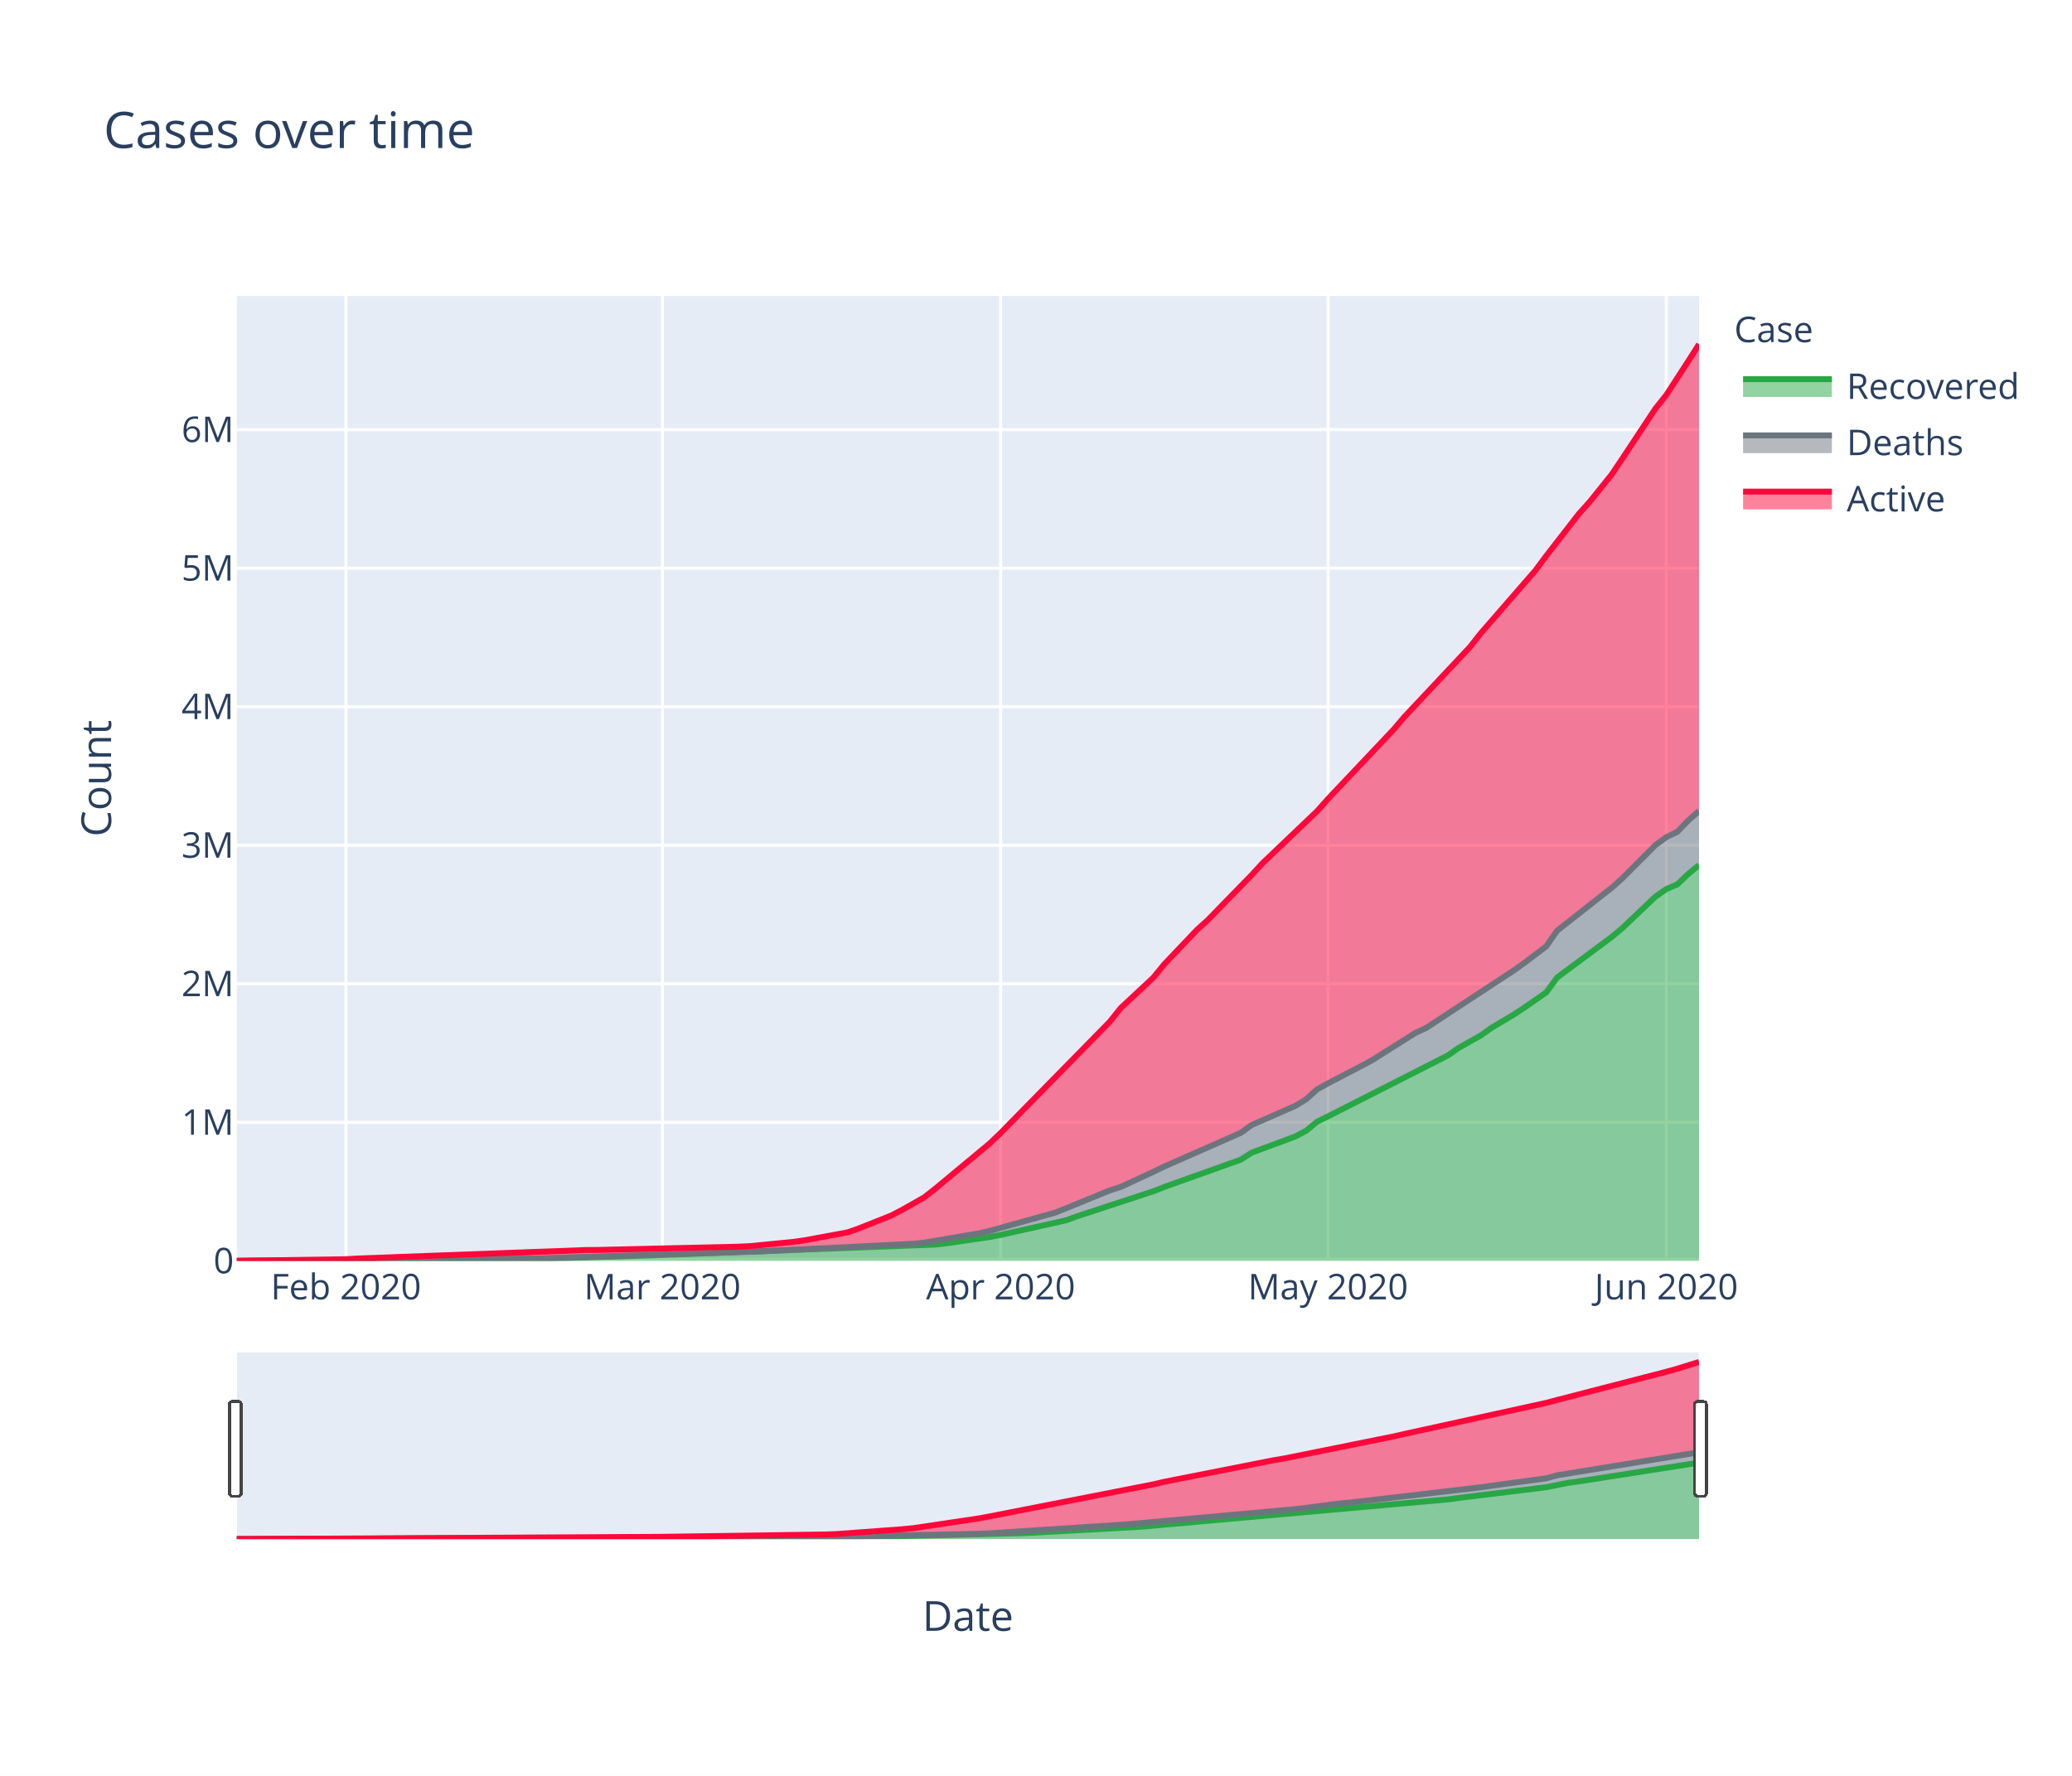
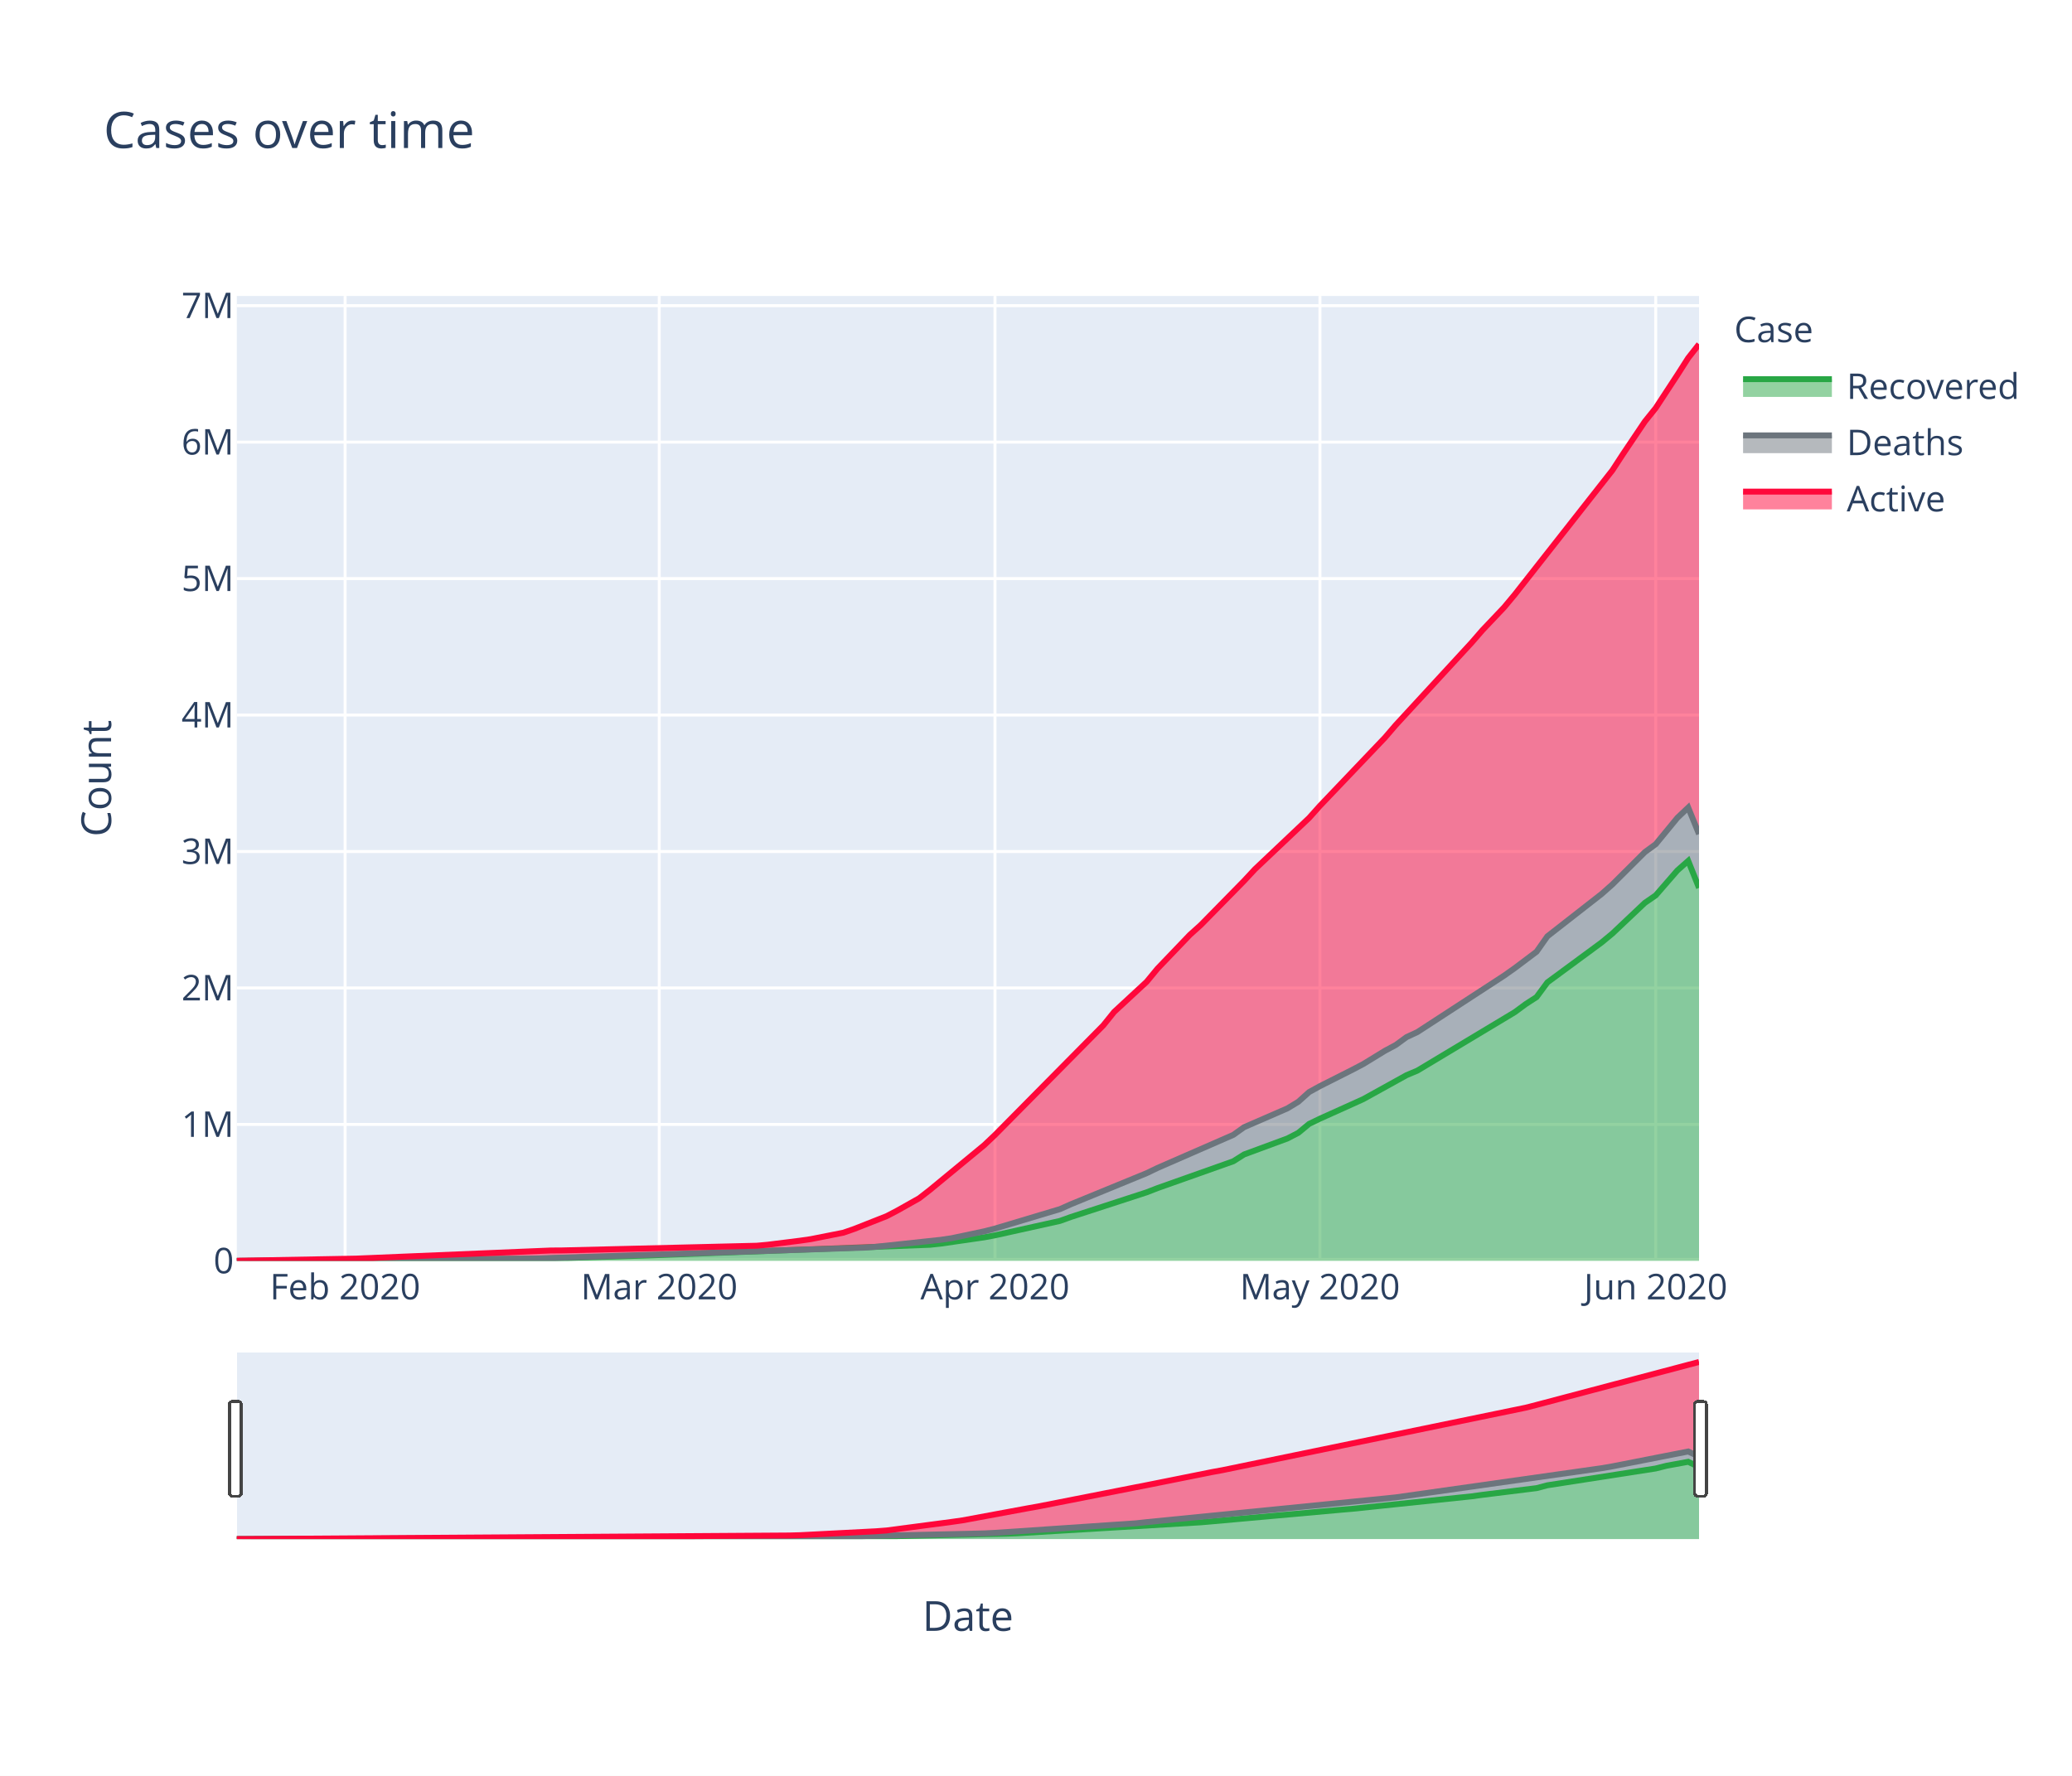
<svg xmlns="http://www.w3.org/2000/svg" class="main-svg" width="700" height="600" style="" viewBox="0 0 700 600">
  <rect x="0" y="0" width="700" height="600" style="fill: rgb(255, 255, 255); fill-opacity: 1;" />
-   <defs id="defs-f7fbab">
+   <defs id="defs-312a00">
    <g class="clips">
-       <clipPath id="clipf7fbabxyplot" class="plotclip">
+       <clipPath id="clip312a00xyplot" class="plotclip">
        <rect width="494" height="326" />
      </clipPath>
-       <clipPath class="axesclip" id="clipf7fbabx">
+       <clipPath class="axesclip" id="clip312a00x">
        <rect x="80" y="0" width="494" height="600" />
      </clipPath>
-       <clipPath class="axesclip" id="clipf7fbaby">
+       <clipPath class="axesclip" id="clip312a00y">
        <rect x="0" y="100" width="700" height="326" />
      </clipPath>
-       <clipPath class="axesclip" id="clipf7fbabxy">
+       <clipPath class="axesclip" id="clip312a00xy">
        <rect x="80" y="100" width="494" height="326" />
      </clipPath>
    </g>
    <g class="gradients" />
  </defs>
  <g class="bglayer">
    <rect class="bg" x="80" y="100" width="494" height="326" style="fill: rgb(229, 236, 246); fill-opacity: 1; stroke-width: 0;" />
  </g>
  <g class="layer-below">
    <g class="imagelayer" />
    <g class="shapelayer" />
  </g>
  <g class="cartesianlayer">
    <g class="subplot xy">
      <g class="layer-subplot">
        <g class="shapelayer" />
        <g class="imagelayer" />
      </g>
      <g class="gridlayer">
        <g class="x">
-           <path class="xgrid crisp" transform="translate(116.87,0)" d="M0,100v326" style="stroke: rgb(255, 255, 255); stroke-opacity: 1; stroke-width: 1px;" />
-           <path class="xgrid crisp" transform="translate(223.78,0)" d="M0,100v326" style="stroke: rgb(255, 255, 255); stroke-opacity: 1; stroke-width: 1px;" />
-           <path class="xgrid crisp" transform="translate(338.06,0)" d="M0,100v326" style="stroke: rgb(255, 255, 255); stroke-opacity: 1; stroke-width: 1px;" />
-           <path class="xgrid crisp" transform="translate(448.66,0)" d="M0,100v326" style="stroke: rgb(255, 255, 255); stroke-opacity: 1; stroke-width: 1px;" />
-           <path class="xgrid crisp" transform="translate(562.94,0)" d="M0,100v326" style="stroke: rgb(255, 255, 255); stroke-opacity: 1; stroke-width: 1px;" />
+           <path class="xgrid crisp" transform="translate(116.59,0)" d="M0,100v326" style="stroke: rgb(255, 255, 255); stroke-opacity: 1; stroke-width: 1px;" />
+           <path class="xgrid crisp" transform="translate(222.71,0)" d="M0,100v326" style="stroke: rgb(255, 255, 255); stroke-opacity: 1; stroke-width: 1px;" />
+           <path class="xgrid crisp" transform="translate(336.15,0)" d="M0,100v326" style="stroke: rgb(255, 255, 255); stroke-opacity: 1; stroke-width: 1px;" />
+           <path class="xgrid crisp" transform="translate(445.93,0)" d="M0,100v326" style="stroke: rgb(255, 255, 255); stroke-opacity: 1; stroke-width: 1px;" />
+           <path class="xgrid crisp" transform="translate(559.36,0)" d="M0,100v326" style="stroke: rgb(255, 255, 255); stroke-opacity: 1; stroke-width: 1px;" />
        </g>
        <g class="y">
-           <path class="ygrid crisp" transform="translate(0,379.19)" d="M80,0h494" style="stroke: rgb(255, 255, 255); stroke-opacity: 1; stroke-width: 1px;" />
-           <path class="ygrid crisp" transform="translate(0,332.38)" d="M80,0h494" style="stroke: rgb(255, 255, 255); stroke-opacity: 1; stroke-width: 1px;" />
-           <path class="ygrid crisp" transform="translate(0,285.58)" d="M80,0h494" style="stroke: rgb(255, 255, 255); stroke-opacity: 1; stroke-width: 1px;" />
-           <path class="ygrid crisp" transform="translate(0,238.77)" d="M80,0h494" style="stroke: rgb(255, 255, 255); stroke-opacity: 1; stroke-width: 1px;" />
-           <path class="ygrid crisp" transform="translate(0,191.96)" d="M80,0h494" style="stroke: rgb(255, 255, 255); stroke-opacity: 1; stroke-width: 1px;" />
-           <path class="ygrid crisp" transform="translate(0,145.15)" d="M80,0h494" style="stroke: rgb(255, 255, 255); stroke-opacity: 1; stroke-width: 1px;" />
+           <path class="ygrid crisp" transform="translate(0,379.9)" d="M80,0h494" style="stroke: rgb(255, 255, 255); stroke-opacity: 1; stroke-width: 1px;" />
+           <path class="ygrid crisp" transform="translate(0,333.79)" d="M80,0h494" style="stroke: rgb(255, 255, 255); stroke-opacity: 1; stroke-width: 1px;" />
+           <path class="ygrid crisp" transform="translate(0,287.69)" d="M80,0h494" style="stroke: rgb(255, 255, 255); stroke-opacity: 1; stroke-width: 1px;" />
+           <path class="ygrid crisp" transform="translate(0,241.58)" d="M80,0h494" style="stroke: rgb(255, 255, 255); stroke-opacity: 1; stroke-width: 1px;" />
+           <path class="ygrid crisp" transform="translate(0,195.48)" d="M80,0h494" style="stroke: rgb(255, 255, 255); stroke-opacity: 1; stroke-width: 1px;" />
+           <path class="ygrid crisp" transform="translate(0,149.37)" d="M80,0h494" style="stroke: rgb(255, 255, 255); stroke-opacity: 1; stroke-width: 1px;" />
+           <path class="ygrid crisp" transform="translate(0,103.27)" d="M80,0h494" style="stroke: rgb(255, 255, 255); stroke-opacity: 1; stroke-width: 1px;" />
        </g>
      </g>
      <g class="zerolinelayer">
        <path class="yzl zl crisp" transform="translate(0,426)" d="M80,0h494" style="stroke: rgb(255, 255, 255); stroke-opacity: 1; stroke-width: 2px;" />
      </g>
      <path class="xlines-below" />
      <path class="ylines-below" />
      <g class="overlines-below" />
      <g class="xaxislayer-below" />
      <g class="yaxislayer-below" />
      <g class="overaxes-below" />
-       <g class="plot" transform="translate(80, 100)" clip-path="url('#clipf7fbabxyplot')">
+       <g class="plot" transform="translate(80, 100)" clip-path="url('#clip312a00xyplot')">
        <g class="scatterlayer mlayer">
-           <g class="trace scatter tracef809a4" style="stroke-miterlimit: 2;">
+           <g class="trace scatter trace5a4d7b" style="stroke-miterlimit: 2;">
            <g class="fills">
              <g>
-                 <path class="js-fill" d="M494,326L0,326L0,326L103.22,325.25L106.91,325.15L140.09,324.14L143.78,324L235.94,320.48L239.63,320.08L254.37,317.93L258.06,317.23L280.18,312.28L283.87,310.94L309.67,302.47L313.36,301.02L339.16,291.81L342.85,289.45L357.6,283.97L361.28,282.03L364.97,278.97L368.66,277.17L409.21,256.55L412.9,253.97L420.27,249.83L423.96,247.21L431.33,242.83L435.01,240.42L442.39,235.28L446.07,230.25L464.51,216.56L468.19,213.48L479.25,202.95L482.94,200.39L486.63,198.83L490.31,195.31L494,192.27" style="fill: rgb(40, 167, 69); fill-opacity: 0.5; stroke-width: 0;" />
+                 <path class="js-fill" d="M494,326L0,326L0,326L102.46,325.26L106.12,325.16L139.05,324.17L142.71,324.03L234.19,320.56L237.85,320.17L252.49,318.05L256.15,317.37L278.1,312.5L281.76,311.18L307.38,302.84L311.04,301.42L336.65,292.35L340.31,290.04L354.95,284.64L358.61,282.74L362.27,279.72L365.93,277.95L376.9,273.01L380.56,271.35L395.2,263.25L398.86,261.71L431.79,241.94L435.45,239.24L439.11,236.87L442.77,231.91L461.07,218.43L464.73,215.4L475.7,205.03L479.36,202.51L486.68,194.08L490.34,190.85L494,199.99" style="fill: rgb(40, 167, 69); fill-opacity: 0.5; stroke-width: 0;" />
              </g>
              <g>
-                 <path class="js-fill" d="M0,326L95.85,325.32L99.54,325.23L173.27,322.9L176.96,322.8L228.57,320.22L232.25,319.83L250.69,316.71L254.37,315.87L276.49,309.7L280.18,308.23L294.93,302.19L298.61,301.02L309.67,295.9L313.36,294.11L339.16,282.75L342.85,280.1L357.6,273.64L361.28,271.39L364.97,268.06L368.66,266.01L379.72,260.25L383.4,258.29L398.15,249L401.84,247.28L431.33,227.93L435.01,225.31L442.39,219.71L446.07,214.43L464.51,199.93L468.19,196.63L479.25,185.55L482.94,182.84L486.63,181.05L490.31,177.26L494,173.98L494,192.27L490.31,195.31L486.63,198.83L482.94,200.39L479.25,202.95L468.19,213.48L464.51,216.56L446.07,230.25L442.39,235.28L435.01,240.42L431.33,242.83L423.96,247.21L420.27,249.83L412.9,253.97L409.21,256.55L368.66,277.17L364.97,278.97L361.28,282.03L357.6,283.97L342.85,289.45L339.16,291.81L313.36,301.02L309.67,302.47L283.87,310.94L280.18,312.28L258.06,317.23L254.37,317.93L239.63,320.08L235.94,320.48L143.78,324L140.09,324.14L106.91,325.15L103.22,325.25L0,326Z" style="fill: rgb(108, 117, 125); fill-opacity: 0.5; stroke-width: 0;" />
+                 <path class="js-fill" d="M0,326L98.8,325.25L102.46,325.16L212.24,321.52L215.9,321.24L237.85,318.88L241.51,318.34L252.49,316.02L256.15,315.08L278.1,308.51L281.76,306.88L307.38,296.37L311.04,294.61L336.65,283.43L340.31,280.83L354.95,274.47L358.61,272.25L362.27,268.97L365.93,266.96L376.9,261.42L380.56,259.5L387.88,255.02L391.54,253.06L395.2,250.39L398.86,248.69L428.13,229.64L431.79,227.05L439.11,221.54L442.77,216.34L461.07,202.05L464.73,198.81L475.7,187.89L479.36,185.22L486.68,176.31L490.34,172.84L494,181.81L494,199.99L490.34,190.85L486.68,194.08L479.36,202.51L475.7,205.03L464.73,215.4L461.07,218.43L442.77,231.91L439.11,236.87L435.45,239.24L431.79,241.94L398.86,261.71L395.2,263.25L380.56,271.35L376.9,273.01L365.93,277.95L362.27,279.72L358.61,282.74L354.95,284.64L340.31,290.04L336.65,292.35L311.04,301.42L307.38,302.84L281.76,311.18L278.1,312.5L256.15,317.37L252.49,318.05L237.85,320.17L234.19,320.56L142.71,324.03L139.05,324.17L106.12,325.16L102.46,325.26L0,326Z" style="fill: rgb(108, 117, 125); fill-opacity: 0.5; stroke-width: 0;" />
              </g>
            </g>
            <g class="errorbars" />
            <g class="lines">
-               <path class="js-line" d="M0,326L103.22,325.25L106.91,325.15L140.09,324.14L143.78,324L235.94,320.48L239.63,320.08L254.37,317.93L258.06,317.23L280.18,312.28L283.87,310.94L309.67,302.47L313.36,301.02L339.16,291.81L342.85,289.45L357.6,283.97L361.28,282.03L364.97,278.97L368.66,277.17L409.21,256.55L412.9,253.97L420.27,249.83L423.96,247.21L431.33,242.83L435.01,240.42L442.39,235.28L446.07,230.25L464.51,216.56L468.19,213.48L479.25,202.95L482.94,200.39L486.63,198.83L490.31,195.31L494,192.27" style="vector-effect: non-scaling-stroke; fill: none; stroke: rgb(40, 167, 69); stroke-opacity: 1; stroke-width: 2px; opacity: 1;" />
+               <path class="js-line" d="M0,326L102.46,325.26L106.12,325.16L139.05,324.17L142.71,324.03L234.19,320.56L237.85,320.17L252.49,318.05L256.15,317.37L278.1,312.5L281.76,311.18L307.38,302.84L311.04,301.42L336.65,292.35L340.31,290.04L354.95,284.64L358.61,282.74L362.27,279.72L365.93,277.95L376.9,273.01L380.56,271.35L395.2,263.25L398.86,261.71L431.79,241.94L435.45,239.24L439.11,236.87L442.77,231.91L461.07,218.43L464.73,215.4L475.7,205.03L479.36,202.51L486.68,194.08L490.34,190.85L494,199.99" style="vector-effect: non-scaling-stroke; fill: none; stroke: rgb(40, 167, 69); stroke-opacity: 1; stroke-width: 2px; opacity: 1;" />
            </g>
            <g class="points" />
            <g class="text" />
          </g>
-           <g class="trace scatter trace201209" style="stroke-miterlimit: 2;">
+           <g class="trace scatter trace7c18ae" style="stroke-miterlimit: 2;">
            <g class="fills">
              <g>
-                 <path class="js-fill" d="M0,325.97L36.87,325.44L40.55,325.21L117.97,322.33L121.66,322.31L169.58,321.2L173.27,321.03L188.01,319.58L191.7,319.07L206.45,316.34L210.13,315.04L221.19,310.64L224.88,308.71L232.25,304.53L235.94,301.64L254.37,286.32L258.06,282.79L294.93,245.21L298.61,240.59L309.67,230.27L313.36,225.76L324.42,214.12L328.1,210.79L342.85,195.64L346.54,191.64L364.97,174.06L368.66,169.91L390.78,146.52L394.46,142.2L416.58,118.64L420.27,113.96L438.7,92.76L442.39,87.81L453.45,73.56L457.13,69.47L464.51,60.29L468.19,54.81L479.25,38.08L482.94,33.46L490.31,22.11L494,16.3L494,173.98L490.31,177.26L486.63,181.05L482.94,182.84L479.25,185.55L468.19,196.63L464.51,199.93L446.07,214.43L442.39,219.71L435.01,225.31L431.33,227.93L401.84,247.28L398.15,249L383.4,258.29L379.72,260.25L368.66,266.01L364.97,268.06L361.28,271.39L357.6,273.64L342.85,280.1L339.16,282.75L313.36,294.11L309.67,295.9L298.61,301.02L294.93,302.19L280.18,308.23L276.49,309.7L254.37,315.87L250.69,316.71L232.25,319.83L228.57,320.22L176.96,322.8L173.27,322.9L99.54,325.23L95.85,325.32L0,326Z" style="fill: rgb(255, 7, 58); fill-opacity: 0.5; stroke-width: 0;" />
+                 <path class="js-fill" d="M0,325.97L40.25,325.23L43.91,325.08L106.12,322.49L109.78,322.47L175.64,320.88L179.3,320.55L190.28,319.18L193.94,318.65L204.92,316.48L208.58,315.21L219.56,310.88L223.21,308.97L230.53,304.85L234.19,302L252.49,286.91L256.15,283.44L292.74,246.43L296.4,241.88L307.38,231.71L311.04,227.27L322.01,215.81L325.67,212.52L340.31,197.6L343.97,193.66L362.27,176.34L365.93,172.25L387.88,149.22L391.54,144.96L417.16,117.14L420.81,112.93L428.13,105.21L431.79,100.82L464.73,58.89L468.39,53.28L475.7,42.41L479.36,37.86L486.68,26.68L490.34,20.95L494,16.3L494,181.81L490.34,172.84L486.68,176.31L479.36,185.22L475.7,187.89L464.73,198.81L461.07,202.05L442.77,216.34L439.11,221.54L431.79,227.05L428.13,229.64L398.86,248.69L395.2,250.39L391.54,253.06L387.88,255.02L380.56,259.5L376.9,261.42L365.93,266.96L362.27,268.97L358.61,272.25L354.95,274.47L340.31,280.83L336.65,283.43L311.04,294.61L307.38,296.37L281.76,306.88L278.1,308.51L256.15,315.08L252.49,316.02L241.51,318.34L237.85,318.88L215.9,321.24L212.24,321.52L102.46,325.16L98.8,325.25L0,326Z" style="fill: rgb(255, 7, 58); fill-opacity: 0.5; stroke-width: 0;" />
              </g>
            </g>
            <g class="errorbars" />
            <g class="lines">
-               <path class="js-line" d="M0,326L95.85,325.32L99.54,325.23L173.27,322.9L176.96,322.8L228.57,320.22L232.25,319.83L250.69,316.71L254.37,315.87L276.49,309.7L280.18,308.23L294.93,302.19L298.61,301.02L309.67,295.9L313.36,294.11L339.16,282.75L342.85,280.1L357.6,273.64L361.28,271.39L364.97,268.06L368.66,266.01L379.72,260.25L383.4,258.29L398.15,249L401.84,247.28L431.33,227.93L435.01,225.31L442.39,219.71L446.07,214.43L464.51,199.93L468.19,196.63L479.25,185.55L482.94,182.84L486.63,181.05L490.31,177.26L494,173.98" style="vector-effect: non-scaling-stroke; fill: none; stroke: rgb(108, 117, 125); stroke-opacity: 1; stroke-width: 2px; opacity: 1;" />
+               <path class="js-line" d="M0,326L98.8,325.25L102.46,325.16L212.24,321.52L215.9,321.24L237.85,318.88L241.51,318.34L252.49,316.02L256.15,315.08L278.1,308.51L281.76,306.88L307.38,296.37L311.04,294.61L336.65,283.43L340.31,280.83L354.95,274.47L358.61,272.25L362.27,268.97L365.93,266.96L376.9,261.42L380.56,259.5L387.88,255.02L391.54,253.06L395.2,250.39L398.86,248.69L428.13,229.64L431.79,227.05L439.11,221.54L442.77,216.34L461.07,202.05L464.73,198.81L475.7,187.89L479.36,185.22L486.68,176.31L490.34,172.84L494,181.81" style="vector-effect: non-scaling-stroke; fill: none; stroke: rgb(108, 117, 125); stroke-opacity: 1; stroke-width: 2px; opacity: 1;" />
            </g>
            <g class="points" />
            <g class="text" />
          </g>
-           <g class="trace scatter trace3e3e44" style="stroke-miterlimit: 2;">
+           <g class="trace scatter traceb93f1b" style="stroke-miterlimit: 2;">
            <g class="fills" />
            <g class="errorbars" />
            <g class="lines">
-               <path class="js-line" d="M0,325.97L36.87,325.44L40.55,325.21L117.97,322.33L121.66,322.31L169.58,321.2L173.27,321.03L188.01,319.58L191.7,319.07L206.45,316.34L210.13,315.04L221.19,310.64L224.88,308.71L232.25,304.53L235.94,301.64L254.37,286.32L258.06,282.79L294.93,245.21L298.61,240.59L309.67,230.27L313.36,225.76L324.42,214.12L328.1,210.79L342.85,195.64L346.54,191.64L364.97,174.06L368.66,169.91L390.78,146.52L394.46,142.2L416.58,118.64L420.27,113.96L438.7,92.76L442.39,87.81L453.45,73.56L457.13,69.47L464.51,60.29L468.19,54.81L479.25,38.08L482.94,33.46L490.31,22.11L494,16.3" style="vector-effect: non-scaling-stroke; fill: none; stroke: rgb(255, 7, 58); stroke-opacity: 1; stroke-width: 2px; opacity: 1;" />
+               <path class="js-line" d="M0,325.97L40.25,325.23L43.91,325.08L106.12,322.49L109.78,322.47L175.64,320.88L179.3,320.55L190.28,319.18L193.94,318.65L204.92,316.48L208.58,315.21L219.56,310.88L223.21,308.97L230.53,304.85L234.19,302L252.49,286.91L256.15,283.44L292.74,246.43L296.4,241.88L307.38,231.71L311.04,227.27L322.01,215.81L325.67,212.52L340.31,197.6L343.97,193.66L362.27,176.34L365.93,172.25L387.88,149.22L391.54,144.96L417.16,117.14L420.81,112.93L428.13,105.21L431.79,100.82L464.73,58.89L468.39,53.28L475.7,42.41L479.36,37.86L486.68,26.68L490.34,20.95L494,16.3" style="vector-effect: non-scaling-stroke; fill: none; stroke: rgb(255, 7, 58); stroke-opacity: 1; stroke-width: 2px; opacity: 1;" />
            </g>
            <g class="points" />
            <g class="text" />
          </g>
        </g>
      </g>
      <g class="overplot" />
-       <path class="xlines-above crisp" style="fill: none;" d="M0,0" />
-       <path class="ylines-above crisp" style="fill: none;" d="M0,0" />
+       <path class="xlines-above crisp" d="M0,0" style="fill: none;" />
+       <path class="ylines-above crisp" d="M0,0" style="fill: none;" />
      <g class="overlines-above" />
      <g class="xaxislayer-above">
        <g class="xtick">
-           <text text-anchor="middle" x="0" y="439" transform="translate(116.87,0)" style="font-family: 'Open Sans', verdana, arial, sans-serif; font-size: 12px; fill: rgb(42, 63, 95); fill-opacity: 1; white-space: pre;">Feb 2020</text>
-         </g>
-         <g class="xtick">
-           <text text-anchor="middle" x="0" y="439" transform="translate(223.78,0)" style="font-family: 'Open Sans', verdana, arial, sans-serif; font-size: 12px; fill: rgb(42, 63, 95); fill-opacity: 1; white-space: pre;">Mar 2020</text>
-         </g>
-         <g class="xtick">
-           <text text-anchor="middle" x="0" y="439" transform="translate(338.06,0)" style="font-family: 'Open Sans', verdana, arial, sans-serif; font-size: 12px; fill: rgb(42, 63, 95); fill-opacity: 1; white-space: pre;">Apr 2020</text>
-         </g>
-         <g class="xtick">
-           <text text-anchor="middle" x="0" y="439" transform="translate(448.66,0)" style="font-family: 'Open Sans', verdana, arial, sans-serif; font-size: 12px; fill: rgb(42, 63, 95); fill-opacity: 1; white-space: pre;">May 2020</text>
-         </g>
-         <g class="xtick">
-           <text text-anchor="middle" x="0" y="439" transform="translate(562.94,0)" style="font-family: 'Open Sans', verdana, arial, sans-serif; font-size: 12px; fill: rgb(42, 63, 95); fill-opacity: 1; white-space: pre;">Jun 2020</text>
+           <text text-anchor="middle" x="0" y="439" transform="translate(116.59,0)" style="font-family: 'Open Sans', verdana, arial, sans-serif; font-size: 12px; fill: rgb(42, 63, 95); fill-opacity: 1; white-space: pre;">Feb 2020</text>
+         </g>
+         <g class="xtick">
+           <text text-anchor="middle" x="0" y="439" transform="translate(222.71,0)" style="font-family: 'Open Sans', verdana, arial, sans-serif; font-size: 12px; fill: rgb(42, 63, 95); fill-opacity: 1; white-space: pre;">Mar 2020</text>
+         </g>
+         <g class="xtick">
+           <text text-anchor="middle" x="0" y="439" transform="translate(336.15,0)" style="font-family: 'Open Sans', verdana, arial, sans-serif; font-size: 12px; fill: rgb(42, 63, 95); fill-opacity: 1; white-space: pre;">Apr 2020</text>
+         </g>
+         <g class="xtick">
+           <text text-anchor="middle" x="0" y="439" transform="translate(445.93,0)" style="font-family: 'Open Sans', verdana, arial, sans-serif; font-size: 12px; fill: rgb(42, 63, 95); fill-opacity: 1; white-space: pre;">May 2020</text>
+         </g>
+         <g class="xtick">
+           <text text-anchor="middle" x="0" y="439" transform="translate(559.36,0)" style="font-family: 'Open Sans', verdana, arial, sans-serif; font-size: 12px; fill: rgb(42, 63, 95); fill-opacity: 1; white-space: pre;">Jun 2020</text>
        </g>
      </g>
      <g class="yaxislayer-above">
        <g class="ytick">
          <text text-anchor="end" x="79" y="4.2" transform="translate(0,426)" style="font-family: 'Open Sans', verdana, arial, sans-serif; font-size: 12px; fill: rgb(42, 63, 95); fill-opacity: 1; white-space: pre;">0</text>
        </g>
        <g class="ytick">
-           <text text-anchor="end" x="79" y="4.2" transform="translate(0,379.19)" style="font-family: 'Open Sans', verdana, arial, sans-serif; font-size: 12px; fill: rgb(42, 63, 95); fill-opacity: 1; white-space: pre;">1M</text>
-         </g>
-         <g class="ytick">
-           <text text-anchor="end" x="79" y="4.2" transform="translate(0,332.38)" style="font-family: 'Open Sans', verdana, arial, sans-serif; font-size: 12px; fill: rgb(42, 63, 95); fill-opacity: 1; white-space: pre;">2M</text>
-         </g>
-         <g class="ytick">
-           <text text-anchor="end" x="79" y="4.2" transform="translate(0,285.58)" style="font-family: 'Open Sans', verdana, arial, sans-serif; font-size: 12px; fill: rgb(42, 63, 95); fill-opacity: 1; white-space: pre;">3M</text>
-         </g>
-         <g class="ytick">
-           <text text-anchor="end" x="79" y="4.2" transform="translate(0,238.77)" style="font-family: 'Open Sans', verdana, arial, sans-serif; font-size: 12px; fill: rgb(42, 63, 95); fill-opacity: 1; white-space: pre;">4M</text>
-         </g>
-         <g class="ytick">
-           <text text-anchor="end" x="79" y="4.2" transform="translate(0,191.96)" style="font-family: 'Open Sans', verdana, arial, sans-serif; font-size: 12px; fill: rgb(42, 63, 95); fill-opacity: 1; white-space: pre;">5M</text>
-         </g>
-         <g class="ytick">
-           <text text-anchor="end" x="79" y="4.2" transform="translate(0,145.15)" style="font-family: 'Open Sans', verdana, arial, sans-serif; font-size: 12px; fill: rgb(42, 63, 95); fill-opacity: 1; white-space: pre;">6M</text>
+           <text text-anchor="end" x="79" y="4.2" transform="translate(0,379.9)" style="font-family: 'Open Sans', verdana, arial, sans-serif; font-size: 12px; fill: rgb(42, 63, 95); fill-opacity: 1; white-space: pre;">1M</text>
+         </g>
+         <g class="ytick">
+           <text text-anchor="end" x="79" y="4.2" transform="translate(0,333.79)" style="font-family: 'Open Sans', verdana, arial, sans-serif; font-size: 12px; fill: rgb(42, 63, 95); fill-opacity: 1; white-space: pre;">2M</text>
+         </g>
+         <g class="ytick">
+           <text text-anchor="end" x="79" y="4.2" transform="translate(0,287.69)" style="font-family: 'Open Sans', verdana, arial, sans-serif; font-size: 12px; fill: rgb(42, 63, 95); fill-opacity: 1; white-space: pre;">3M</text>
+         </g>
+         <g class="ytick">
+           <text text-anchor="end" x="79" y="4.2" transform="translate(0,241.58)" style="font-family: 'Open Sans', verdana, arial, sans-serif; font-size: 12px; fill: rgb(42, 63, 95); fill-opacity: 1; white-space: pre;">4M</text>
+         </g>
+         <g class="ytick">
+           <text text-anchor="end" x="79" y="4.2" transform="translate(0,195.48)" style="font-family: 'Open Sans', verdana, arial, sans-serif; font-size: 12px; fill: rgb(42, 63, 95); fill-opacity: 1; white-space: pre;">5M</text>
+         </g>
+         <g class="ytick">
+           <text text-anchor="end" x="79" y="4.2" transform="translate(0,149.37)" style="font-family: 'Open Sans', verdana, arial, sans-serif; font-size: 12px; fill: rgb(42, 63, 95); fill-opacity: 1; white-space: pre;">6M</text>
+         </g>
+         <g class="ytick">
+           <text text-anchor="end" x="79" y="4.2" transform="translate(0,103.27)" style="font-family: 'Open Sans', verdana, arial, sans-serif; font-size: 12px; fill: rgb(42, 63, 95); fill-opacity: 1; white-space: pre;">7M</text>
        </g>
      </g>
      <g class="overaxes-above" />
    </g>
  </g>
  <g class="polarlayer" />
  <g class="ternarylayer" />
  <g class="geolayer" />
  <g class="funnelarealayer" />
  <g class="pielayer" />
  <g class="treemaplayer" />
  <g class="sunburstlayer" />
  <g class="glimages" />
-   <defs id="topdefs-f7fbab">
+   <defs id="topdefs-312a00">
    <g class="clips" />
-     <clipPath id="legendf7fbab">
+     <clipPath id="legend312a00">
      <rect width="104" height="83" x="0" y="0" />
    </clipPath>
-     <clipPath id="rangesliderx-f7fbab">
+     <clipPath id="rangesliderx-312a00">
      <rect x="0" y="0" width="494" height="63" />
    </clipPath>
  </defs>
  <g class="layer-above">
    <g class="imagelayer" />
    <g class="shapelayer" />
  </g>
  <g class="infolayer">
    <g class="legend" pointer-events="all" transform="translate(583.88, 100)">
-       <rect class="bg" shape-rendering="crispEdges" style="stroke: rgb(68, 68, 68); stroke-opacity: 1; fill: rgb(255, 255, 255); fill-opacity: 1; stroke-width: 0px;" width="104" height="83" x="0" y="0" />
-       <g class="scrollbox" transform="translate(0, 0)" clip-path="url('#legendf7fbab')">
+       <rect class="bg" shape-rendering="crispEdges" width="104" height="83" x="0" y="0" style="stroke: rgb(68, 68, 68); stroke-opacity: 1; fill: rgb(255, 255, 255); fill-opacity: 1; stroke-width: 0px;" />
+       <g class="scrollbox" transform="translate(0, 0)" clip-path="url('#legend312a00')">
        <text class="legendtitletext user-select-none" text-anchor="start" x="2" y="15.6" style="font-family: 'Open Sans', verdana, arial, sans-serif; font-size: 12px; fill: rgb(42, 63, 95); fill-opacity: 1; white-space: pre;">Case</text>
        <g class="groups" transform="translate(0, 0)">
          <g class="traces" transform="translate(0, 30.1)" style="opacity: 1;">
            <text class="legendtext user-select-none" text-anchor="start" x="40" y="4.68" style="font-family: 'Open Sans', verdana, arial, sans-serif; font-size: 12px; fill: rgb(42, 63, 95); fill-opacity: 1; white-space: pre;">Recovered</text>
            <g class="layers">
              <g class="legendfill">
                <path class="js-fill" d="M5,-2h30v6h-30z" style="stroke-width: 0; fill: rgb(40, 167, 69); fill-opacity: 0.5;" />
              </g>
              <g class="legendlines">
                <path class="js-line" d="M5,-2h30" style="fill: none; stroke: rgb(40, 167, 69); stroke-opacity: 1; stroke-width: 2px;" />
              </g>
              <g class="legendsymbols">
                <g class="legendpoints" />
              </g>
            </g>
            <rect class="legendtoggle" pointer-events="all" x="0" y="-9.5" width="98.031" height="19" style="cursor: pointer; fill: rgb(0, 0, 0); fill-opacity: 0;" />
          </g>
        </g>
        <g class="groups" transform="translate(0, 0)">
          <g class="traces" transform="translate(0, 49.1)" style="opacity: 1;">
            <text class="legendtext user-select-none" text-anchor="start" x="40" y="4.68" style="font-family: 'Open Sans', verdana, arial, sans-serif; font-size: 12px; fill: rgb(42, 63, 95); fill-opacity: 1; white-space: pre;">Deaths</text>
            <g class="layers">
              <g class="legendfill">
                <path class="js-fill" d="M5,-2h30v6h-30z" style="stroke-width: 0; fill: rgb(108, 117, 125); fill-opacity: 0.5;" />
              </g>
              <g class="legendlines">
                <path class="js-line" d="M5,-2h30" style="fill: none; stroke: rgb(108, 117, 125); stroke-opacity: 1; stroke-width: 2px;" />
              </g>
              <g class="legendsymbols">
                <g class="legendpoints" />
              </g>
            </g>
            <rect class="legendtoggle" pointer-events="all" x="0" y="-9.5" width="98.031" height="19" style="cursor: pointer; fill: rgb(0, 0, 0); fill-opacity: 0;" />
          </g>
        </g>
        <g class="groups" transform="translate(0, 0)">
          <g class="traces" transform="translate(0, 68.1)" style="opacity: 1;">
            <text class="legendtext user-select-none" text-anchor="start" x="40" y="4.68" style="font-family: 'Open Sans', verdana, arial, sans-serif; font-size: 12px; fill: rgb(42, 63, 95); fill-opacity: 1; white-space: pre;">Active</text>
            <g class="layers">
              <g class="legendfill">
                <path class="js-fill" d="M5,-2h30v6h-30z" style="stroke-width: 0; fill: rgb(255, 7, 58); fill-opacity: 0.5;" />
              </g>
              <g class="legendlines">
                <path class="js-line" d="M5,-2h30" style="fill: none; stroke: rgb(255, 7, 58); stroke-opacity: 1; stroke-width: 2px;" />
              </g>
              <g class="legendsymbols">
                <g class="legendpoints" />
              </g>
            </g>
            <rect class="legendtoggle" pointer-events="all" x="0" y="-9.5" width="98.031" height="19" style="cursor: pointer; fill: rgb(0, 0, 0); fill-opacity: 0;" />
          </g>
        </g>
      </g>
      <rect class="scrollbar" rx="20" ry="3" width="0" height="0" x="0" y="0" style="fill: rgb(128, 139, 164); fill-opacity: 1;" />
    </g>
    <g class="g-gtitle">
      <text class="gtitle" x="35" y="50" text-anchor="start" dy="0em" style="font-family: 'Open Sans', verdana, arial, sans-serif; font-size: 17px; fill: rgb(42, 63, 95); opacity: 1; font-weight: normal; white-space: pre;">Cases over time</text>
    </g>
    <g class="rangeslider-container" pointer-events="all" transform="translate(80,457)">
      <rect class="rangeslider-bg" x="0" y="0" shape-rendering="crispEdges" width="494" height="63" transform="translate(0,0)" fill="#E5ECF6" stroke="#444" stroke-width="0" />
-       <g class="rangeslider-rangeplot xy" clip-path="url('#rangesliderx-f7fbab')">
+       <g class="rangeslider-rangeplot xy" clip-path="url('#rangesliderx-312a00')">
        <g class="layer-subplot">
          <g class="shapelayer" />
          <g class="imagelayer" />
        </g>
        <g class="gridlayer">
          <g class="x" />
          <g class="y" />
        </g>
        <g class="zerolinelayer" />
        <path class="xlines-below" />
        <path class="ylines-below" />
        <g class="overlines-below" />
        <g class="xaxislayer-below" />
        <g class="yaxislayer-below" />
        <g class="overaxes-below" />
        <g class="plot">
          <g class="scatterlayer mlayer rangeplot">
-             <g class="trace scatter tracef809a4" style="stroke-miterlimit: 2;">
+             <g class="trace scatter trace5a4d7b" style="stroke-miterlimit: 2;">
              <g class="fills">
                <g>
-                   <path class="js-fill" d="M494,63L0,63L0,63L210.13,62.25L213.82,62.22L265.43,61.01L269.12,60.83L302.3,59.01L305.99,58.78L409.21,49.58L412.9,49.08L438.7,45.93L442.39,45.47L449.76,43.99L453.45,43.49L494,37.16" style="fill: rgb(40, 167, 69); fill-opacity: 0.5; stroke-width: 0;" />
+                   <path class="js-fill" d="M494,63L0,63L0,63L208.58,62.26L212.24,62.23L259.81,61.18L263.47,61.05L325.67,57.33L329.33,57.02L373.24,53.07L376.9,52.76L417.16,48.55L420.81,48.05L439.11,45.78L442.77,44.82L479.36,39.14L483.02,38.22L490.34,36.88L494,38.65" style="fill: rgb(40, 167, 69); fill-opacity: 0.5; stroke-width: 0;" />
                </g>
                <g>
-                   <path class="js-fill" d="M0,63L195.39,62.26L199.07,62.24L250.69,61.21L254.37,61.04L298.61,58.17L302.3,57.88L357.6,52.88L361.28,52.45L372.34,50.99L376.03,50.67L420.27,45.5L423.96,44.96L442.39,42.46L446.07,41.44L490.31,34.26L494,33.62L494,37.16L453.45,43.49L449.76,43.99L442.39,45.47L438.7,45.93L412.9,49.08L409.21,49.58L305.99,58.78L302.3,59.01L269.12,60.83L265.43,61.01L213.82,62.22L210.13,62.25L0,63Z" style="fill: rgb(108, 117, 125); fill-opacity: 0.5; stroke-width: 0;" />
+                   <path class="js-fill" d="M0,63L197.6,62.25L201.26,62.22L252.49,61.07L256.15,60.89L303.72,57.67L307.38,57.27L387.88,49.28L391.54,48.9L461.07,39.05L464.73,38.42L490.34,33.4L494,35.13L494,38.65L490.34,36.88L483.02,38.22L479.36,39.14L442.77,44.82L439.11,45.78L420.81,48.05L417.16,48.55L376.9,52.76L373.24,53.07L329.33,57.02L325.67,57.33L263.47,61.05L259.81,61.18L212.24,62.23L208.58,62.26L0,63Z" style="fill: rgb(108, 117, 125); fill-opacity: 0.5; stroke-width: 0;" />
                </g>
              </g>
              <g class="errorbars" />
              <g class="lines">
-                 <path class="js-line" d="M0,63L210.13,62.25L213.82,62.22L265.43,61.01L269.12,60.83L302.3,59.01L305.99,58.78L409.21,49.58L412.9,49.08L438.7,45.93L442.39,45.47L449.76,43.99L453.45,43.49L494,37.16" style="vector-effect: non-scaling-stroke; fill: none; stroke: rgb(40, 167, 69); stroke-opacity: 1; stroke-width: 2px; opacity: 1;" />
+                 <path class="js-line" d="M0,63L208.58,62.26L212.24,62.23L259.81,61.18L263.47,61.05L325.67,57.33L329.33,57.02L373.24,53.07L376.9,52.76L417.16,48.55L420.81,48.05L439.11,45.78L442.77,44.82L479.36,39.14L483.02,38.22L490.34,36.88L494,38.65" style="vector-effect: non-scaling-stroke; fill: none; stroke: rgb(40, 167, 69); stroke-opacity: 1; stroke-width: 2px; opacity: 1;" />
              </g>
              <g class="points" />
              <g class="text" />
            </g>
-             <g class="trace scatter trace201209" style="stroke-miterlimit: 2;">
+             <g class="trace scatter trace7c18ae" style="stroke-miterlimit: 2;">
              <g class="fills">
                <g>
-                   <path class="js-fill" d="M0,62.99L140.09,62.25L143.78,62.23L199.07,61.43L202.76,61.29L224.88,59.66L228.57,59.3L250.69,56.01L254.37,55.33L309.67,44.5L313.36,43.63L350.22,36.37L353.91,35.75L390.78,28.32L394.46,27.48L442.39,16.97L446.07,15.99L482.94,6.47L486.63,5.45L494,3.15L494,33.62L490.31,34.26L446.07,41.44L442.39,42.46L423.96,44.96L420.27,45.5L376.03,50.67L372.34,50.99L361.28,52.45L357.6,52.88L302.3,57.88L298.61,58.17L254.37,61.04L250.69,61.21L199.07,62.24L195.39,62.26L0,63Z" style="fill: rgb(255, 7, 58); fill-opacity: 0.5; stroke-width: 0;" />
+                   <path class="js-fill" d="M0,63L186.62,61.78L190.28,61.68L215.9,60.36L219.56,60.08L241.51,57.19L245.17,56.67L267.13,52.61L270.79,51.96L303.72,45.49L307.38,44.78L329.33,40.38L332.99,39.71L435.45,18.6L439.11,17.66L494,3.15L494,35.13L490.34,33.4L464.73,38.42L461.07,39.05L391.54,48.9L387.88,49.28L307.38,57.27L303.72,57.67L256.15,60.89L252.49,61.07L201.26,62.22L197.6,62.25L0,63Z" style="fill: rgb(255, 7, 58); fill-opacity: 0.5; stroke-width: 0;" />
                </g>
              </g>
              <g class="errorbars" />
              <g class="lines">
-                 <path class="js-line" d="M0,63L195.39,62.26L199.07,62.24L250.69,61.21L254.37,61.04L298.61,58.17L302.3,57.88L357.6,52.88L361.28,52.45L372.34,50.99L376.03,50.67L420.27,45.5L423.96,44.96L442.39,42.46L446.07,41.44L490.31,34.26L494,33.62" style="vector-effect: non-scaling-stroke; fill: none; stroke: rgb(108, 117, 125); stroke-opacity: 1; stroke-width: 2px; opacity: 1;" />
+                 <path class="js-line" d="M0,63L197.6,62.25L201.26,62.22L252.49,61.07L256.15,60.89L303.72,57.67L307.38,57.27L387.88,49.28L391.54,48.9L461.07,39.05L464.73,38.42L490.34,33.4L494,35.13" style="vector-effect: non-scaling-stroke; fill: none; stroke: rgb(108, 117, 125); stroke-opacity: 1; stroke-width: 2px; opacity: 1;" />
              </g>
              <g class="points" />
              <g class="text" />
            </g>
-             <g class="trace scatter trace3e3e44" style="stroke-miterlimit: 2;">
+             <g class="trace scatter traceb93f1b" style="stroke-miterlimit: 2;">
              <g class="fills" />
              <g class="errorbars" />
              <g class="lines">
-                 <path class="js-line" d="M0,62.99L140.09,62.25L143.78,62.23L199.07,61.43L202.76,61.29L224.88,59.66L228.57,59.3L250.69,56.01L254.37,55.33L309.67,44.5L313.36,43.63L350.22,36.37L353.91,35.75L390.78,28.32L394.46,27.48L442.39,16.97L446.07,15.99L482.94,6.47L486.63,5.45L494,3.15" style="vector-effect: non-scaling-stroke; fill: none; stroke: rgb(255, 7, 58); stroke-opacity: 1; stroke-width: 2px; opacity: 1;" />
+                 <path class="js-line" d="M0,63L186.62,61.78L190.28,61.68L215.9,60.36L219.56,60.08L241.51,57.19L245.17,56.67L267.13,52.61L270.79,51.96L303.72,45.49L307.38,44.78L329.33,40.38L332.99,39.71L435.45,18.6L439.11,17.66L494,3.15" style="vector-effect: non-scaling-stroke; fill: none; stroke: rgb(255, 7, 58); stroke-opacity: 1; stroke-width: 2px; opacity: 1;" />
              </g>
              <g class="points" />
              <g class="text" />
            </g>
          </g>
        </g>
        <g class="overplot" />
        <path class="xlines-above crisp" style="fill: none;" />
        <path class="ylines-above crisp" style="fill: none;" />
        <g class="overlines-above" />
        <g class="xaxislayer-above" />
        <g class="yaxislayer-above" />
        <g class="overaxes-above" />
      </g>
      <rect class="rangeslider-mask-min" x="0" y="0" shape-rendering="crispEdges" height="63" width="0" style="fill: rgb(0, 0, 0); fill-opacity: 0.4;" />
      <rect class="rangeslider-mask-max" y="0" shape-rendering="crispEdges" height="63" x="494" width="0" style="fill: rgb(0, 0, 0); fill-opacity: 0.4;" />
      <g class="rangeslider-grabber-min" transform="translate(-2.5,0.5)">
        <rect class="rangeslider-handle-min" x="0" width="4" rx="1" fill="#fff" stroke="#444" stroke-width="1" shape-rendering="crispEdges" y="16" height="32" />
      </g>
      <g class="rangeslider-grabber-max" transform="translate(492.5,0.5)">
        <rect class="rangeslider-handle-max" x="0" width="4" rx="1" fill="#fff" stroke="#444" stroke-width="1" shape-rendering="crispEdges" y="16" height="32" />
      </g>
    </g>
    <g class="g-ytitle">
      <text class="ytitle" transform="rotate(-90,37.52813,263)" x="37.528" y="263" text-anchor="middle" style="font-family: 'Open Sans', verdana, arial, sans-serif; font-size: 14px; fill: rgb(42, 63, 95); opacity: 1; font-weight: normal; white-space: pre;">Count</text>
    </g>
    <g class="g-xtitle">
      <text class="xtitle" x="327" y="551" text-anchor="middle" style="font-family: 'Open Sans', verdana, arial, sans-serif; font-size: 14px; fill: rgb(42, 63, 95); opacity: 1; font-weight: normal; white-space: pre;">Date</text>
    </g>
  </g>
</svg>
